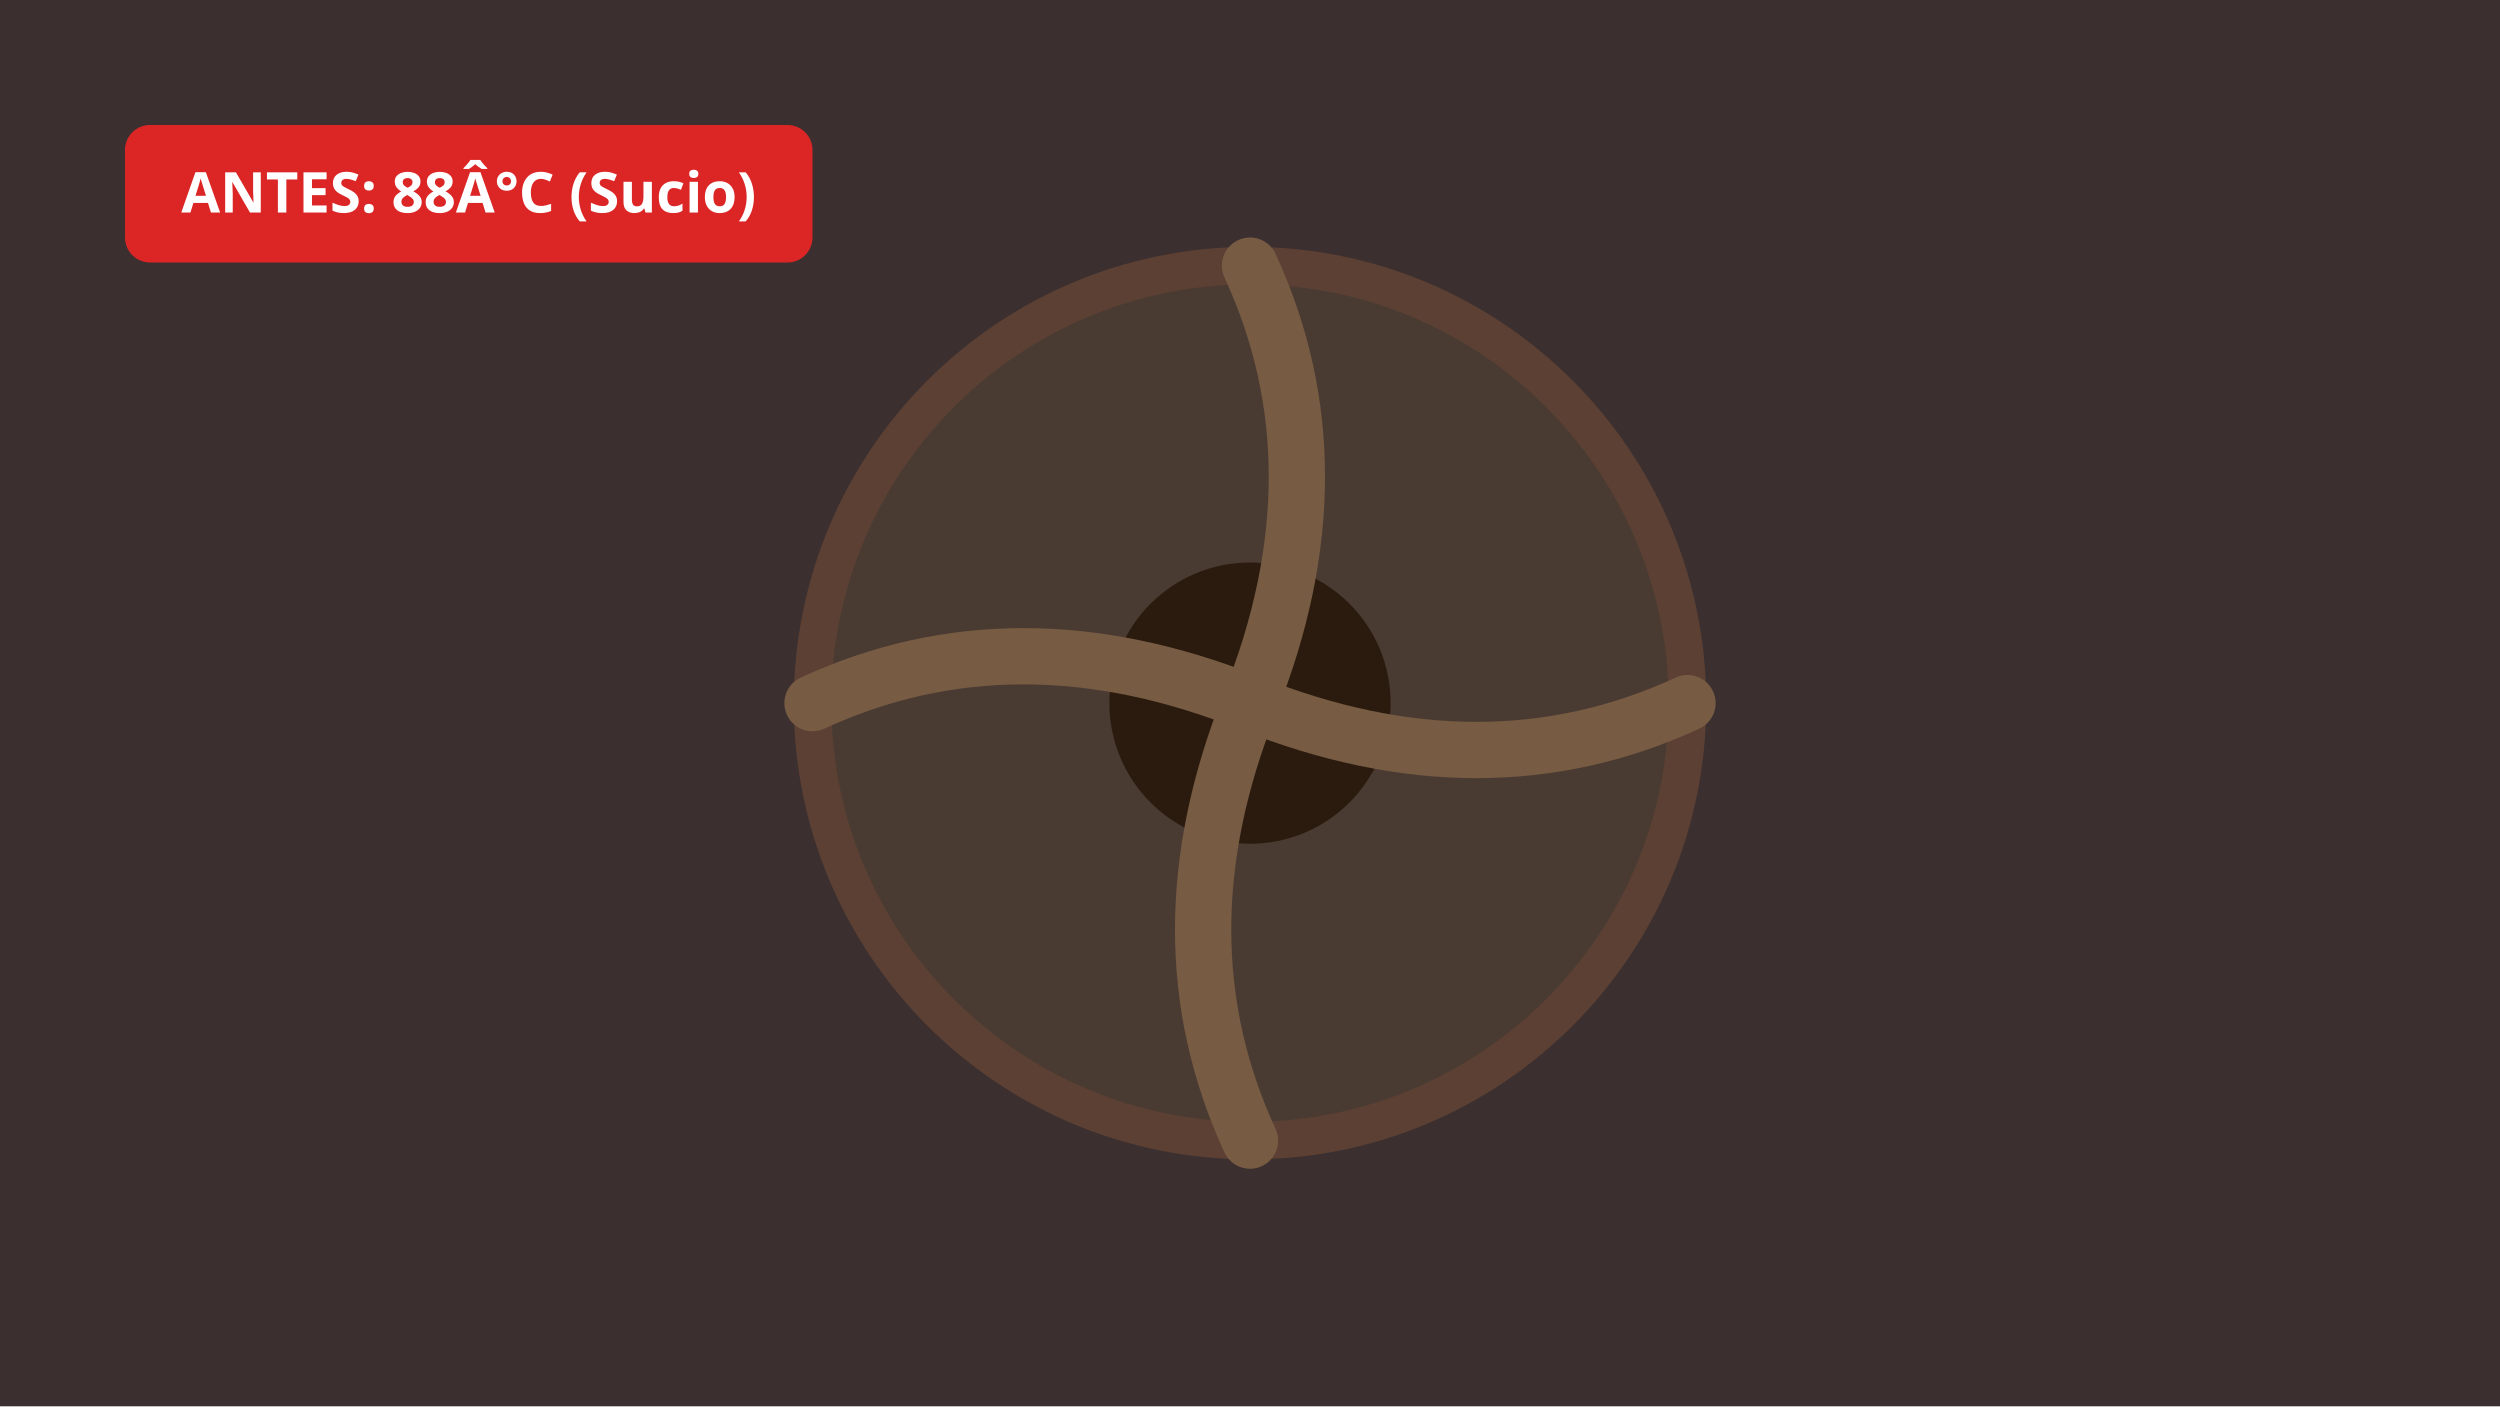
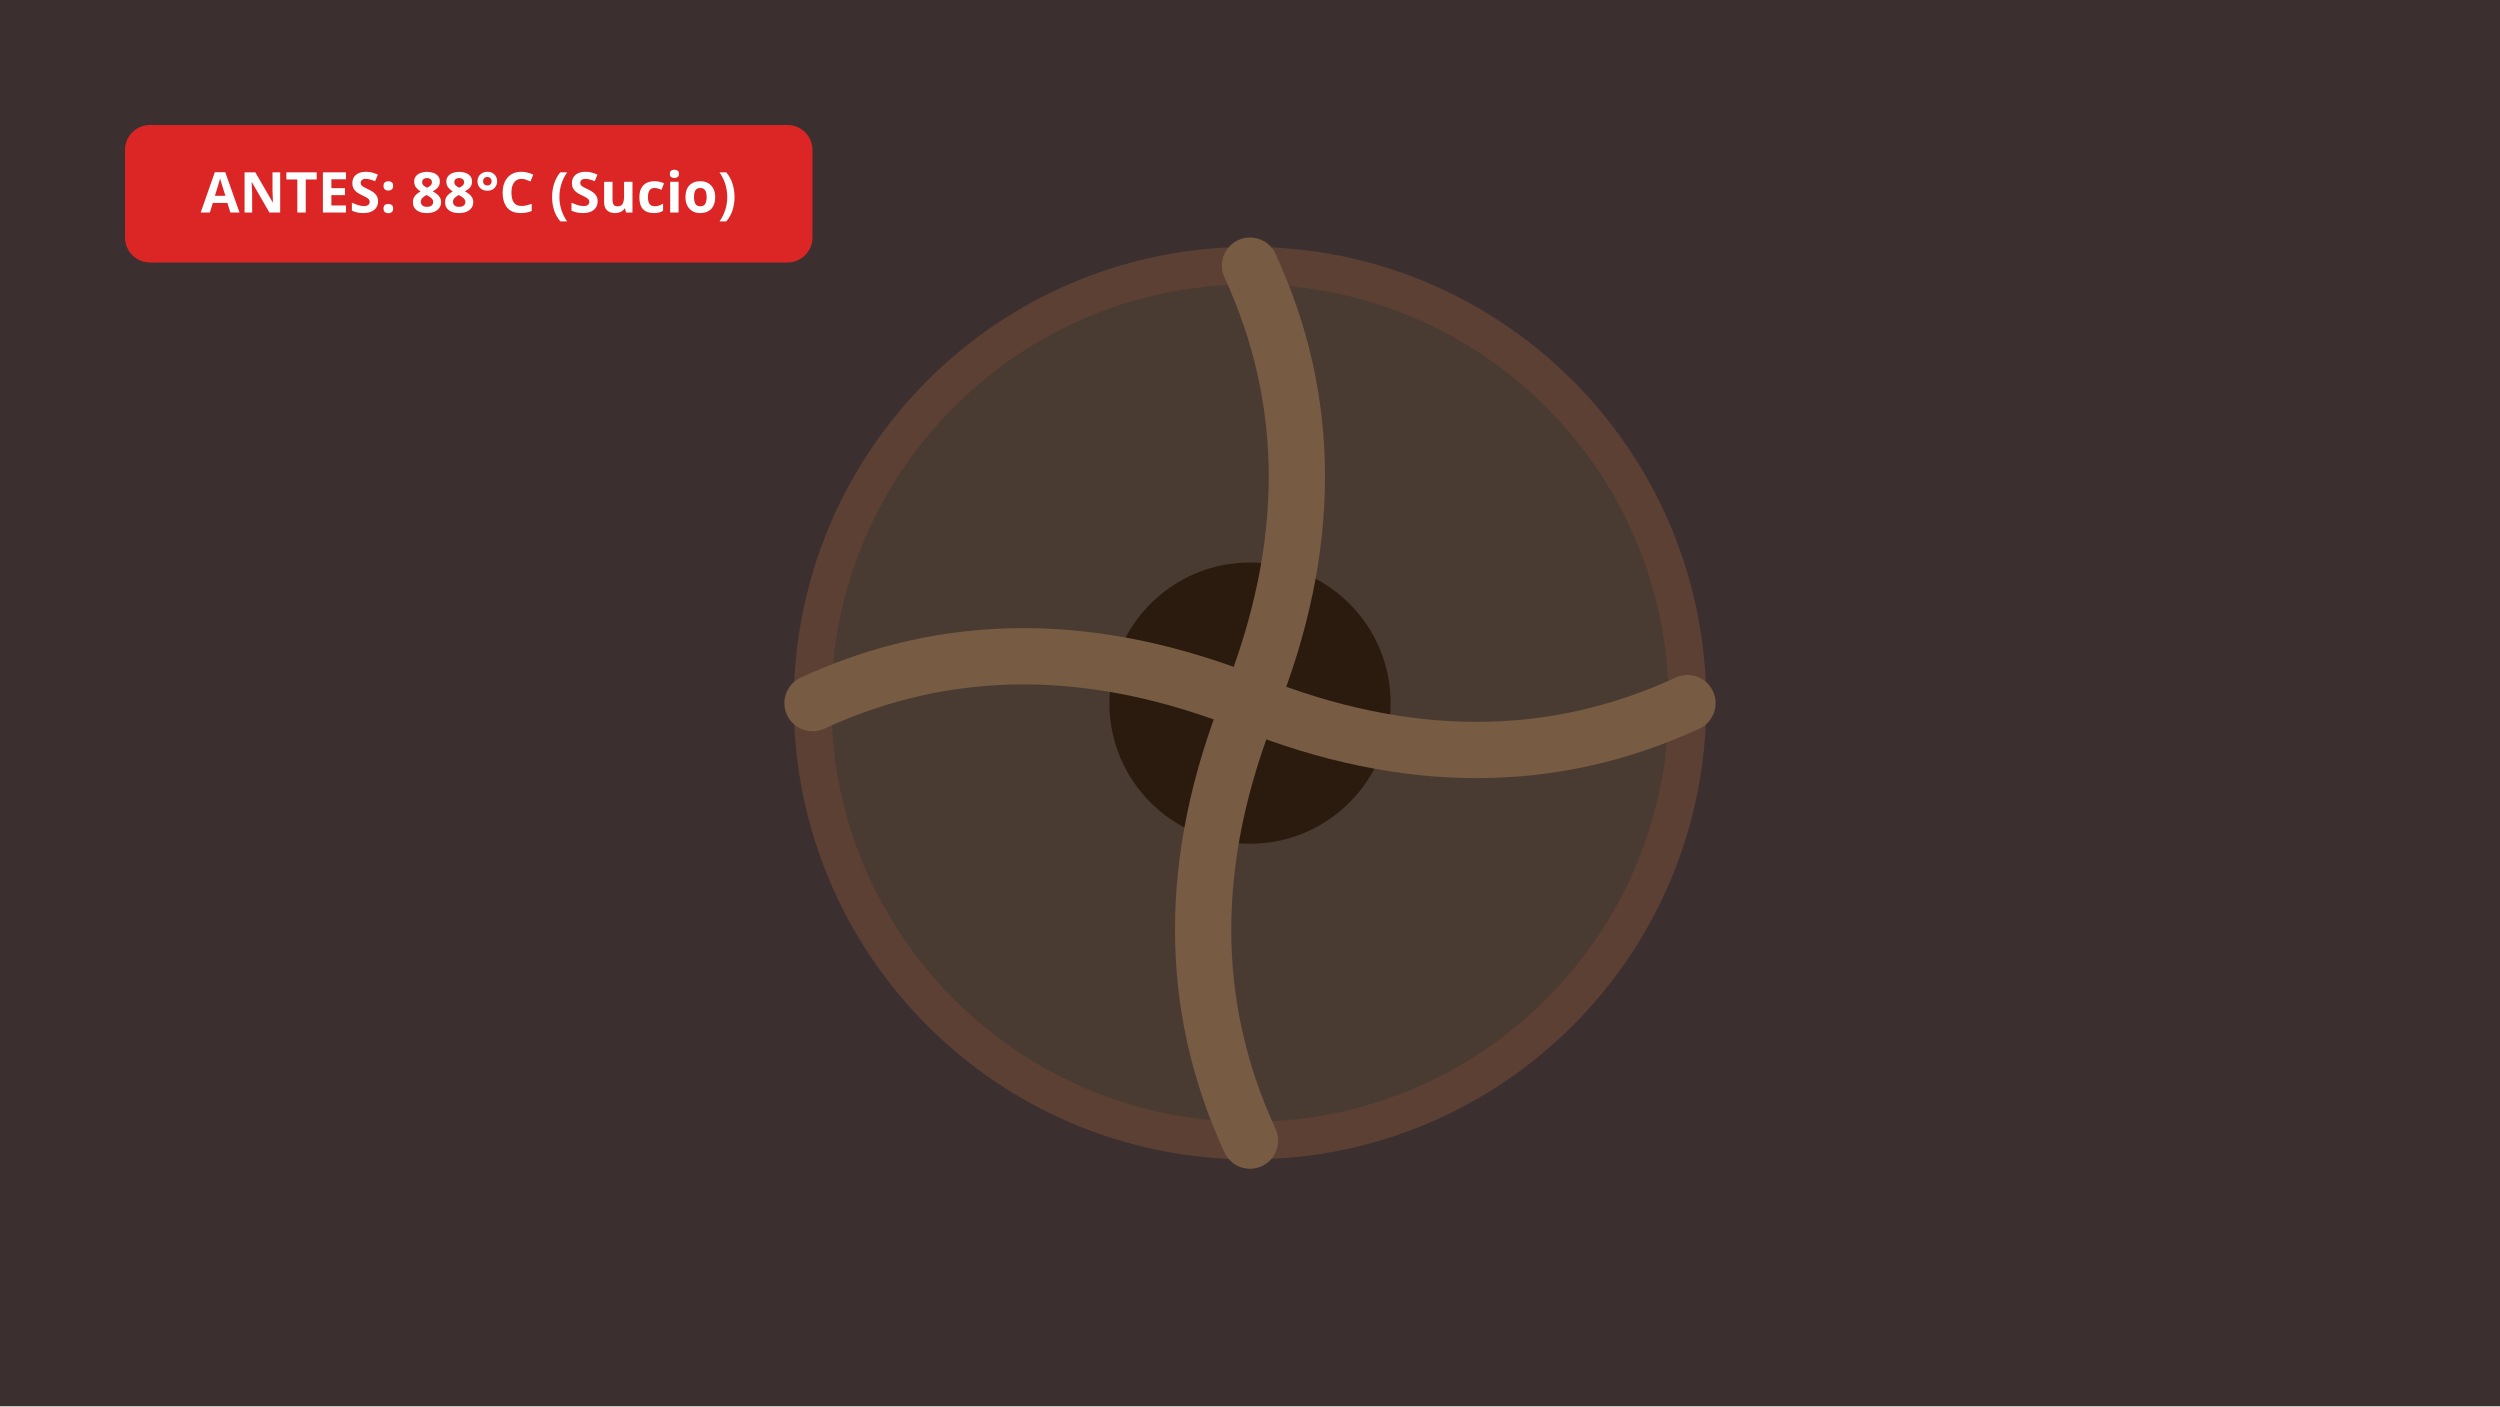
<svg xmlns="http://www.w3.org/2000/svg" viewBox="0 0 800 450" width="100%" height="100%">
  <rect width="800" height="450" fill="#3B2F2F" />
  <circle cx="400" cy="225" r="140" fill="#4A3B32" stroke="#5C4033" stroke-width="12" />
  <circle cx="400" cy="225" r="45" fill="#2A1B0E" />
  <path d="M400,85 Q430,150 400,225" stroke="#785B43" stroke-width="18" fill="none" stroke-linecap="round" />
  <path d="M400,365 Q370,300 400,225" stroke="#785B43" stroke-width="18" fill="none" stroke-linecap="round" />
  <path d="M260,225 Q325,195 400,225" stroke="#785B43" stroke-width="18" fill="none" stroke-linecap="round" />
  <path d="M540,225 Q475,255 400,225" stroke="#785B43" stroke-width="18" fill="none" stroke-linecap="round" />
  <rect x="40" y="40" width="220" height="44" rx="8" fill="#DC2626" />
-   <text x="150" y="68" font-family="system-ui, sans-serif" font-size="18" font-weight="900" fill="#FFFFFF" text-anchor="middle">ANTES: 88Â°C (Sucio)</text>
+   <text x="150" y="68" font-family="system-ui, sans-serif" font-size="18" font-weight="900" fill="#FFFFFF" text-anchor="middle">ANTES: 88°C (Sucio)</text>
</svg>
